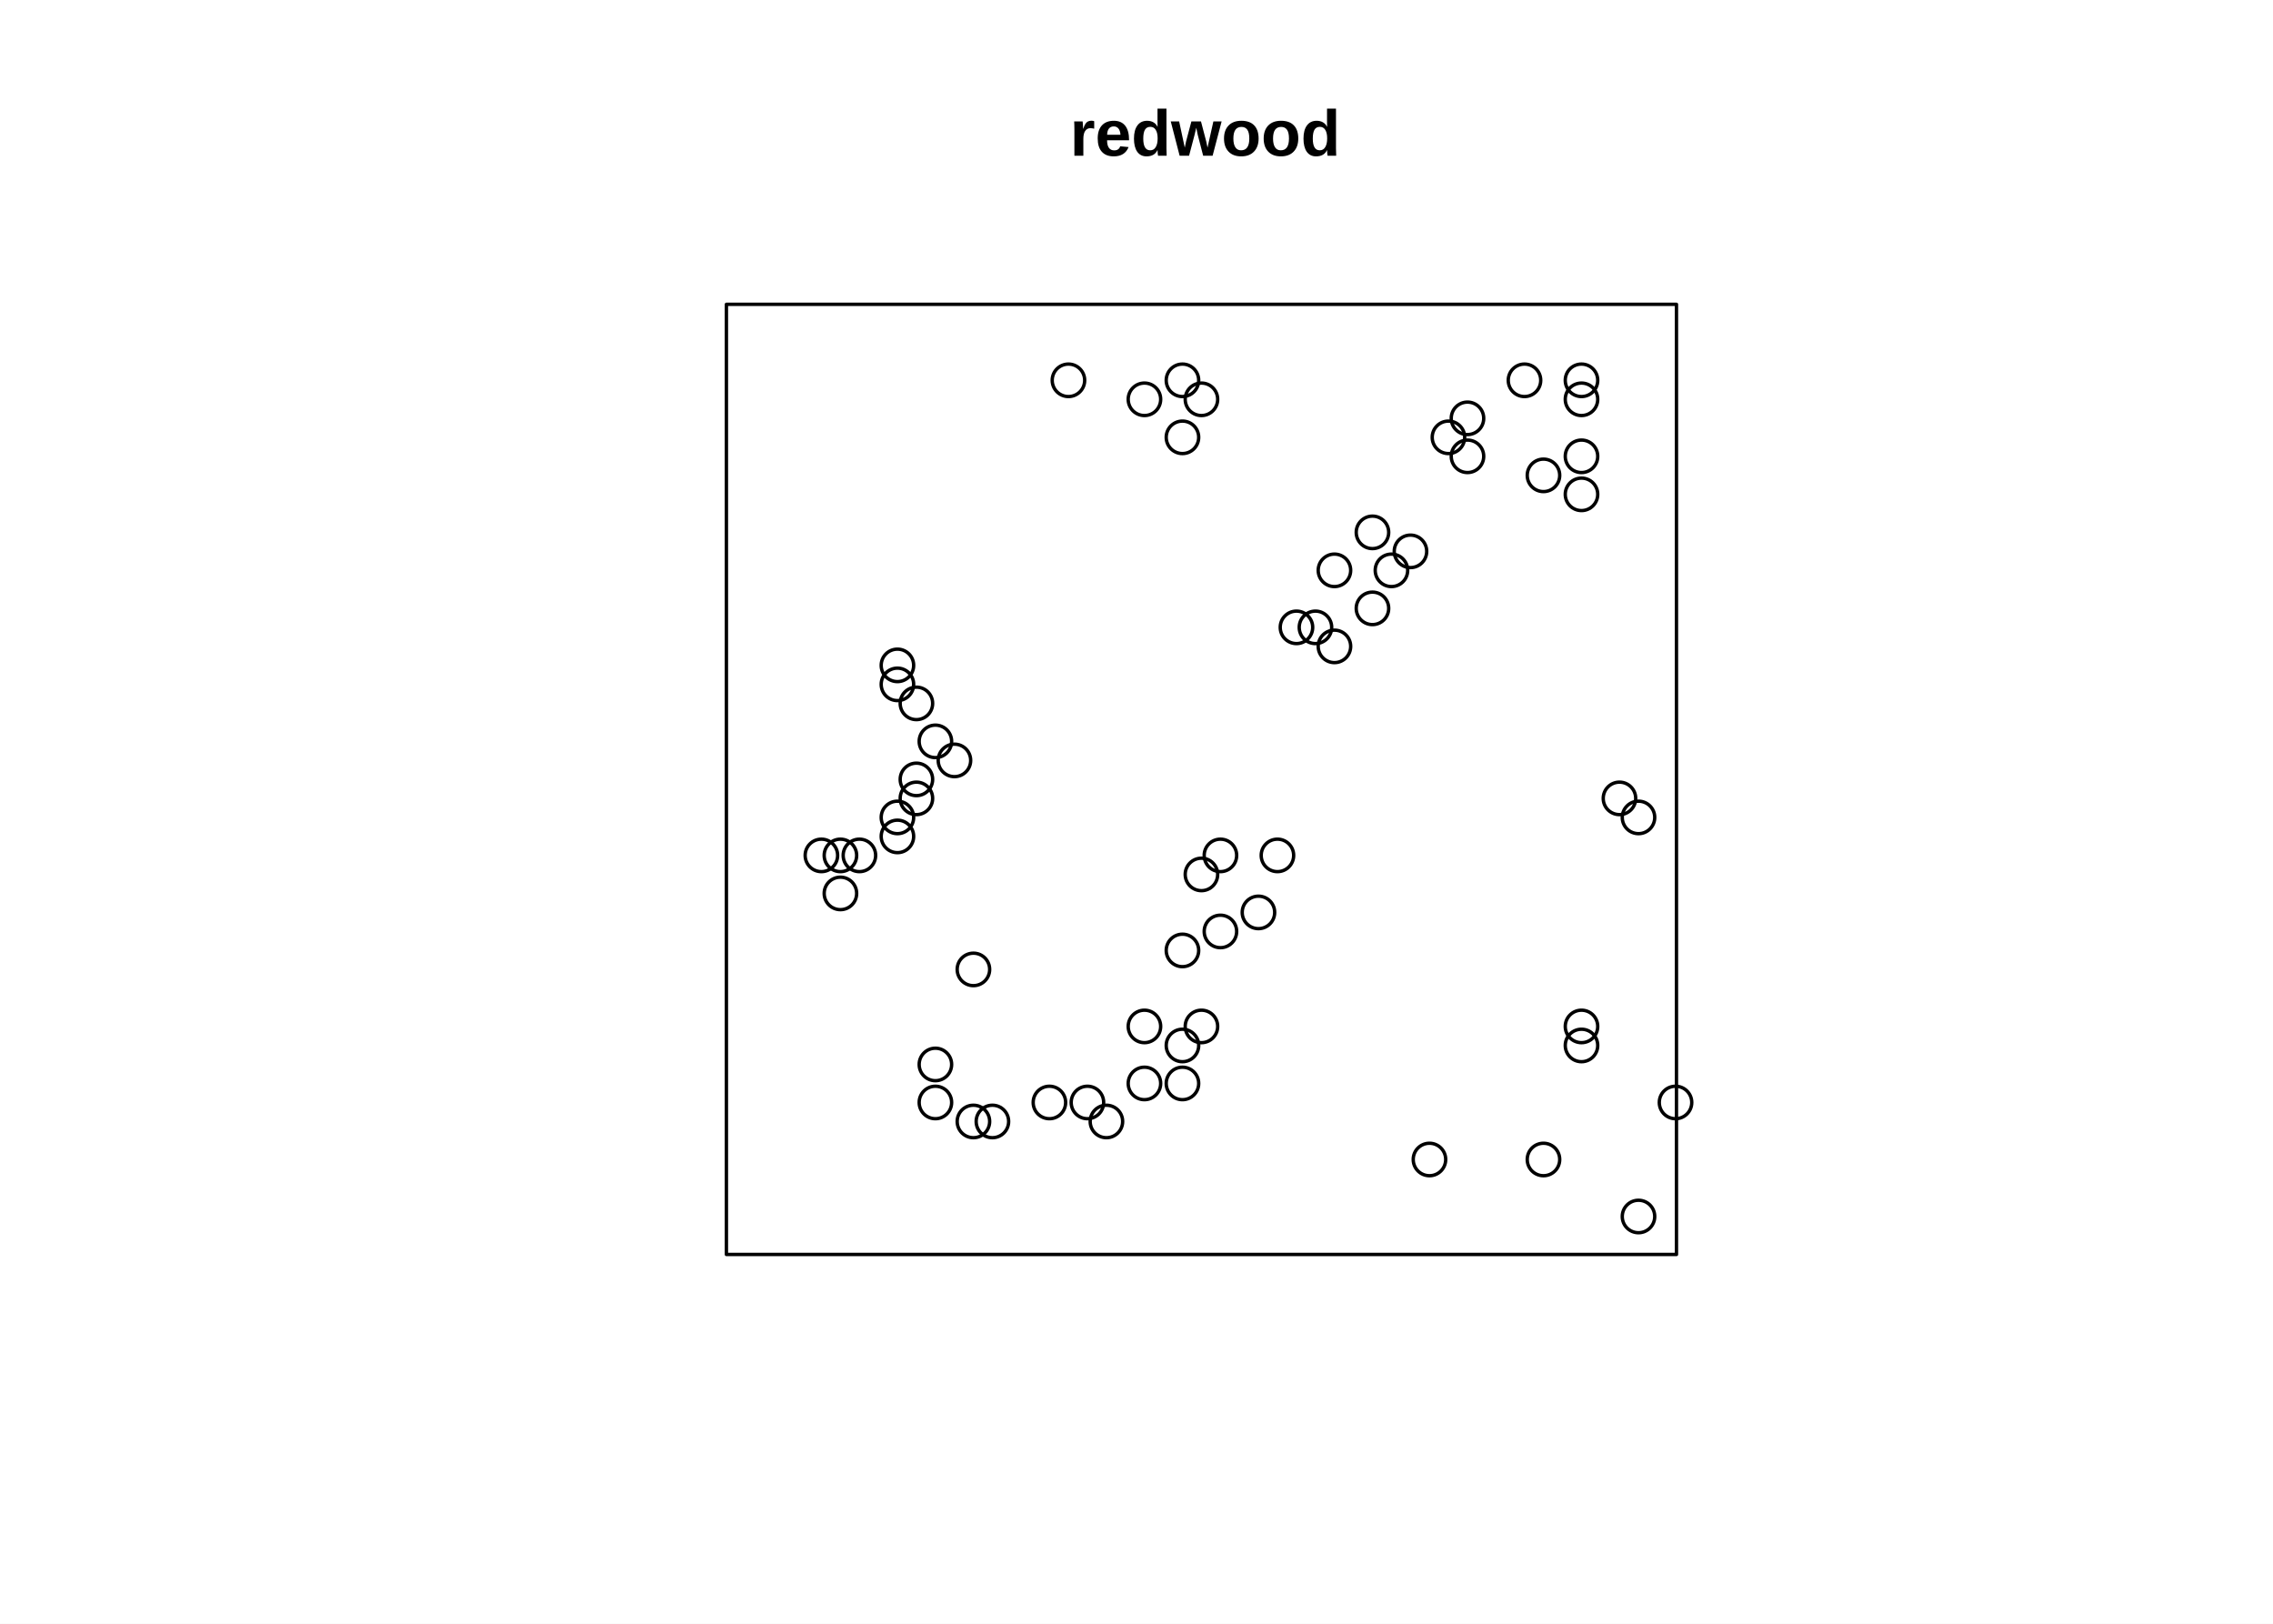
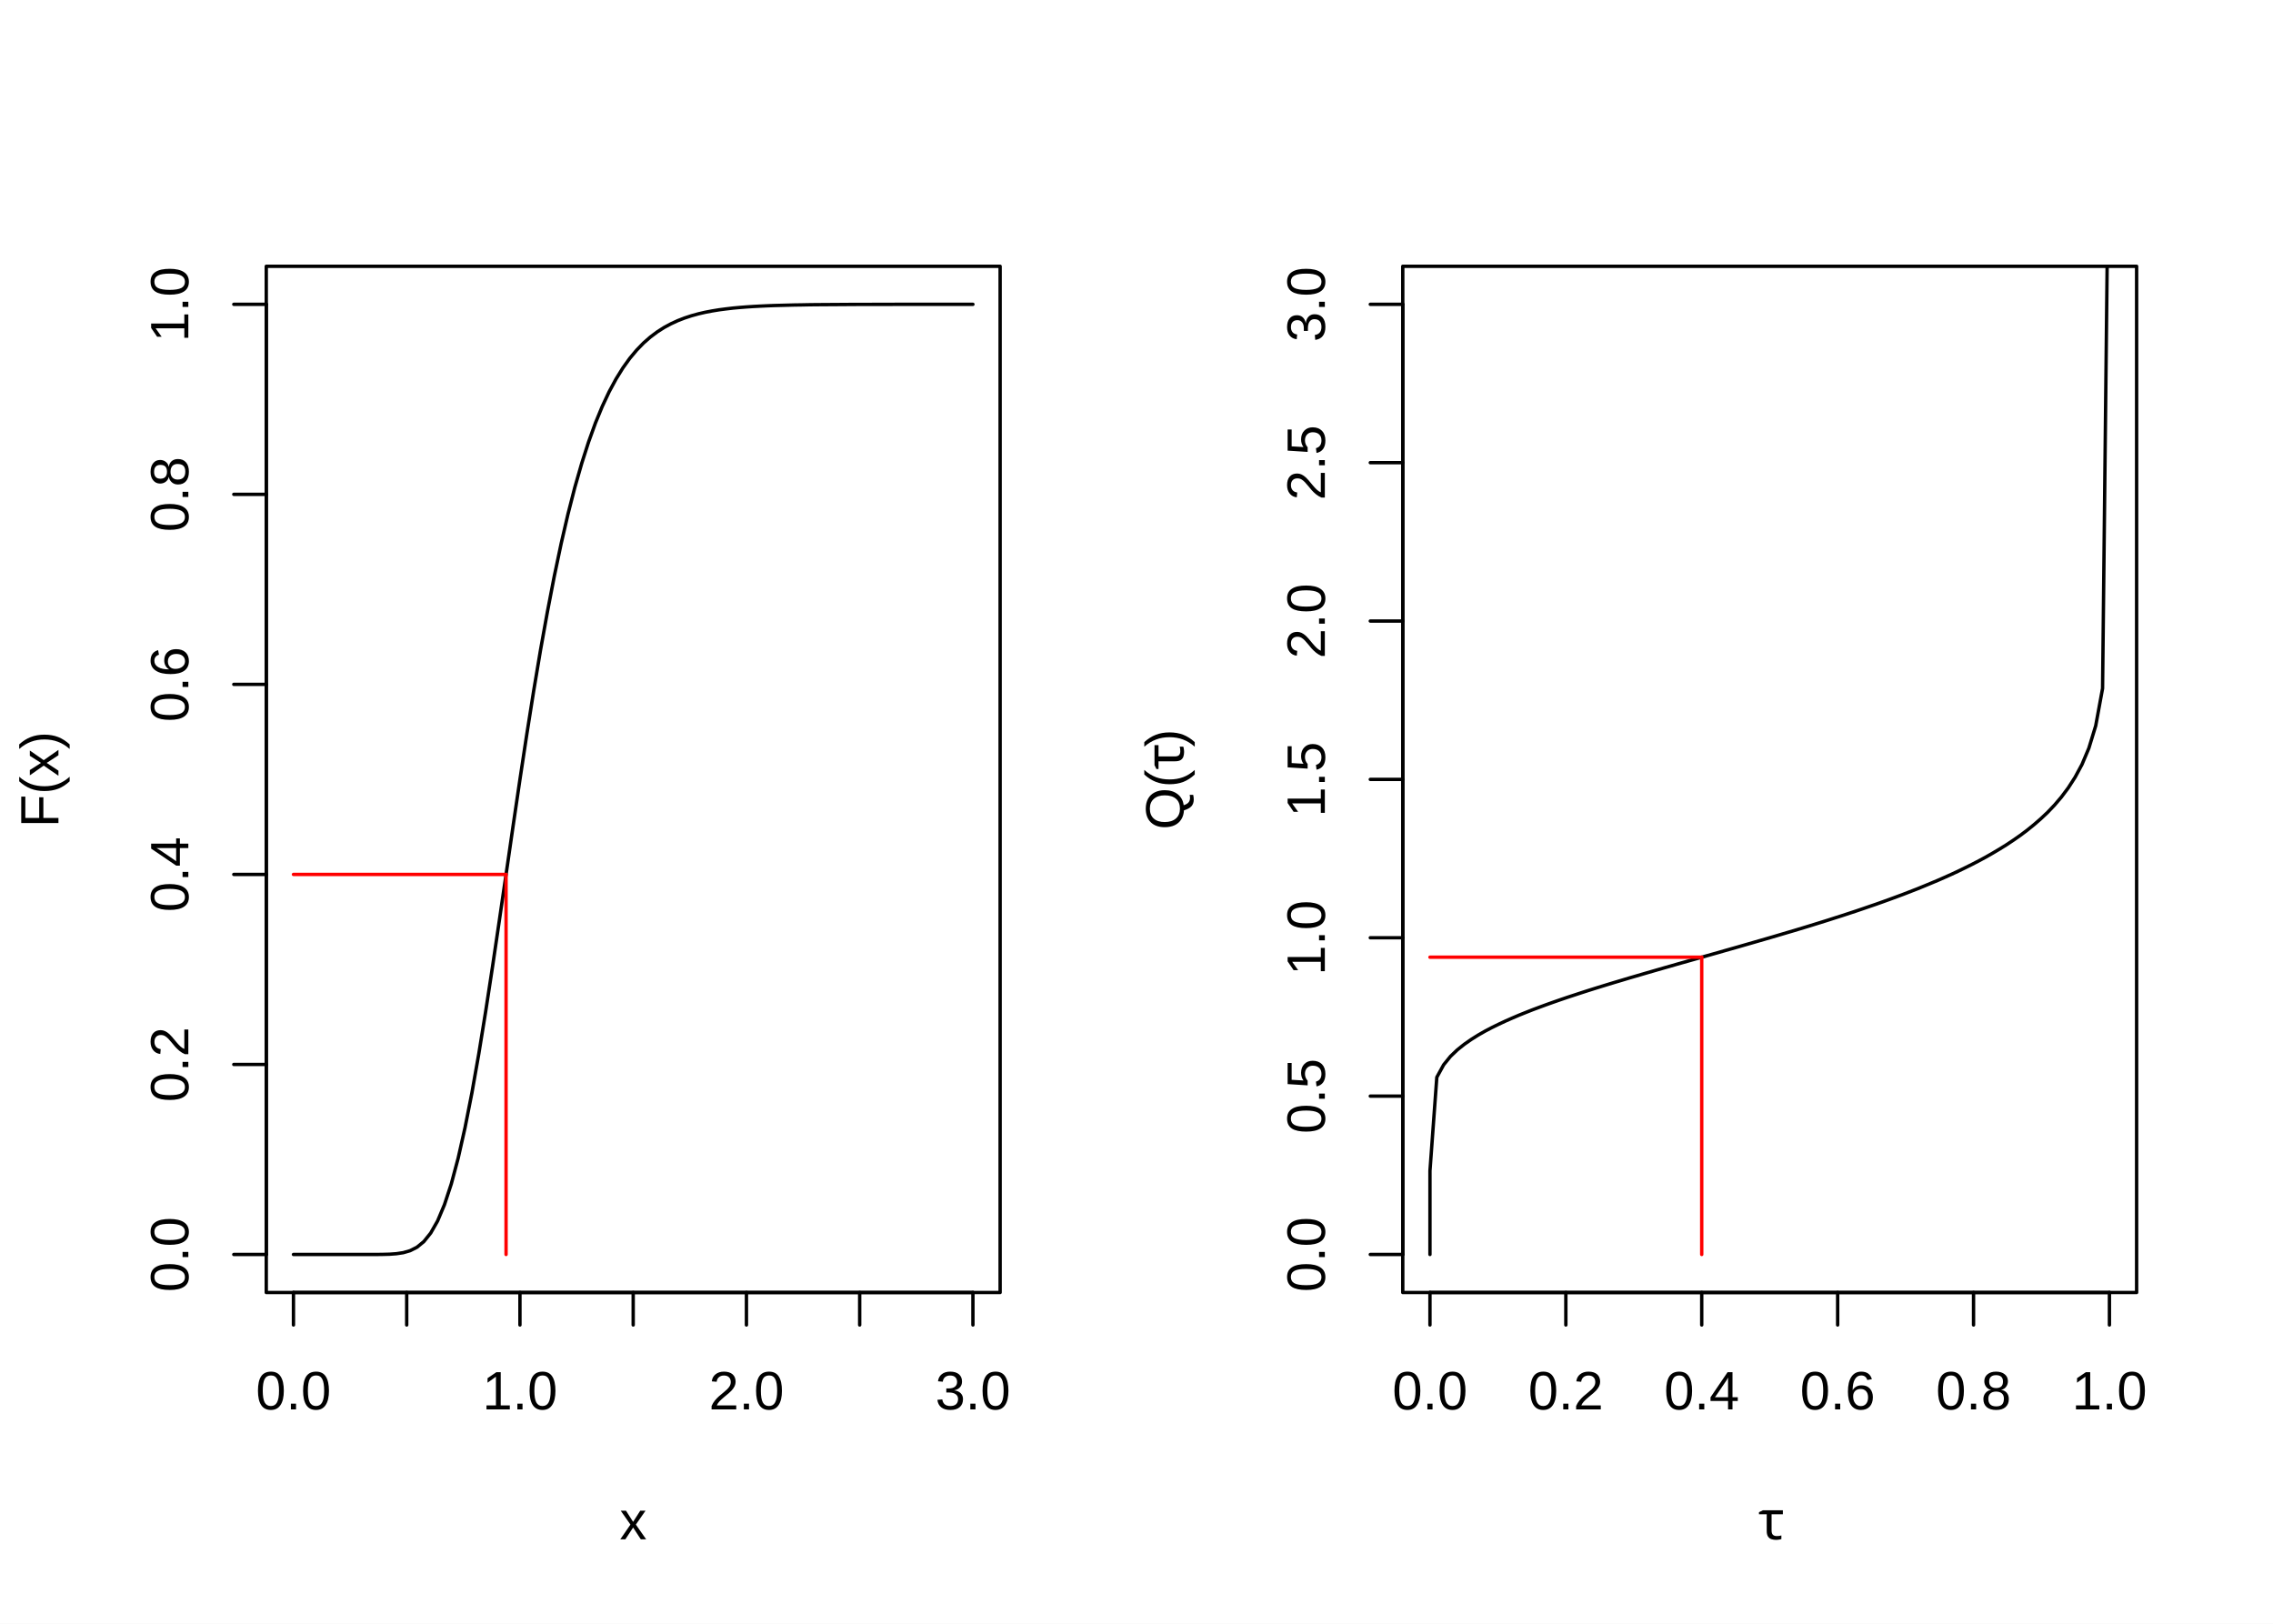
<svg xmlns="http://www.w3.org/2000/svg" viewBox="0 0 504.00 360.00">
  <defs>
    <style type="text/css">
    line, polyline, path, rect, circle {
      fill: none;
      stroke: #000000;
      stroke-linecap: round;
      stroke-linejoin: round;
      stroke-miterlimit: 10.00;
    }
  </style>
  </defs>
  <rect width="100%" height="100%" style="stroke: none; fill: #FFFFFF;" />
-   <text x="262.51" y="34.53" style="font-size: 14.40px; font-weight: bold; font-family: Arial;" textLength="7.78px" lengthAdjust="spacingAndGlyphs">  </text>
-   <text x="237.23" y="34.53" style="font-size: 14.40px; font-weight: bold; font-family: Arial;" textLength="58.33px" lengthAdjust="spacingAndGlyphs">redwood</text>
  <defs>
-     <clipPath id="cpNTkuMDR8NDczLjc2fDI4Ni41Nnw1OS4wNA==">
-       <rect x="59.04" y="59.04" width="414.72" height="227.52" />
+     <clipPath id="cpNTkuMDR8MjIxLjc2fDI4Ni41Nnw1OS4wNA==">
+       <rect x="59.04" y="59.04" width="162.72" height="227.52" />
    </clipPath>
  </defs>
-   <polyline points="161.07,278.13 371.73,278.13 371.73,67.47 161.07,67.47 161.07,278.13 " style="stroke-width: 0.75;" clip-path="url(#cpNTkuMDR8NDczLjc2fDI4Ni41Nnw1OS4wNA==)" />
-   <circle cx="236.91" cy="84.32" r="2.70pt" style="stroke-width: 0.75;" clip-path="url(#cpNTkuMDR8NDczLjc2fDI4Ni41Nnw1OS4wNA==)" />
-   <circle cx="253.76" cy="88.53" r="2.70pt" style="stroke-width: 0.75;" clip-path="url(#cpNTkuMDR8NDczLjc2fDI4Ni41Nnw1OS4wNA==)" />
-   <circle cx="262.19" cy="84.32" r="2.70pt" style="stroke-width: 0.75;" clip-path="url(#cpNTkuMDR8NDczLjc2fDI4Ni41Nnw1OS4wNA==)" />
-   <circle cx="262.19" cy="96.96" r="2.70pt" style="stroke-width: 0.75;" clip-path="url(#cpNTkuMDR8NDczLjc2fDI4Ni41Nnw1OS4wNA==)" />
-   <circle cx="266.40" cy="88.53" r="2.70pt" style="stroke-width: 0.75;" clip-path="url(#cpNTkuMDR8NDczLjc2fDI4Ni41Nnw1OS4wNA==)" />
-   <circle cx="321.17" cy="96.96" r="2.70pt" style="stroke-width: 0.75;" clip-path="url(#cpNTkuMDR8NDczLjc2fDI4Ni41Nnw1OS4wNA==)" />
-   <circle cx="325.39" cy="92.75" r="2.70pt" style="stroke-width: 0.75;" clip-path="url(#cpNTkuMDR8NDczLjc2fDI4Ni41Nnw1OS4wNA==)" />
-   <circle cx="325.39" cy="101.17" r="2.70pt" style="stroke-width: 0.75;" clip-path="url(#cpNTkuMDR8NDczLjc2fDI4Ni41Nnw1OS4wNA==)" />
-   <circle cx="338.03" cy="84.32" r="2.70pt" style="stroke-width: 0.75;" clip-path="url(#cpNTkuMDR8NDczLjc2fDI4Ni41Nnw1OS4wNA==)" />
-   <circle cx="342.24" cy="105.39" r="2.70pt" style="stroke-width: 0.75;" clip-path="url(#cpNTkuMDR8NDczLjc2fDI4Ni41Nnw1OS4wNA==)" />
-   <circle cx="350.67" cy="84.32" r="2.70pt" style="stroke-width: 0.75;" clip-path="url(#cpNTkuMDR8NDczLjc2fDI4Ni41Nnw1OS4wNA==)" />
-   <circle cx="350.67" cy="88.53" r="2.70pt" style="stroke-width: 0.75;" clip-path="url(#cpNTkuMDR8NDczLjc2fDI4Ni41Nnw1OS4wNA==)" />
-   <circle cx="350.67" cy="101.17" r="2.70pt" style="stroke-width: 0.75;" clip-path="url(#cpNTkuMDR8NDczLjc2fDI4Ni41Nnw1OS4wNA==)" />
-   <circle cx="350.67" cy="109.60" r="2.70pt" style="stroke-width: 0.75;" clip-path="url(#cpNTkuMDR8NDczLjc2fDI4Ni41Nnw1OS4wNA==)" />
-   <circle cx="198.99" cy="151.73" r="2.70pt" style="stroke-width: 0.75;" clip-path="url(#cpNTkuMDR8NDczLjc2fDI4Ni41Nnw1OS4wNA==)" />
-   <circle cx="198.99" cy="147.52" r="2.70pt" style="stroke-width: 0.75;" clip-path="url(#cpNTkuMDR8NDczLjc2fDI4Ni41Nnw1OS4wNA==)" />
-   <circle cx="203.20" cy="155.95" r="2.70pt" style="stroke-width: 0.75;" clip-path="url(#cpNTkuMDR8NDczLjc2fDI4Ni41Nnw1OS4wNA==)" />
-   <circle cx="287.47" cy="139.09" r="2.70pt" style="stroke-width: 0.75;" clip-path="url(#cpNTkuMDR8NDczLjc2fDI4Ni41Nnw1OS4wNA==)" />
-   <circle cx="291.68" cy="139.09" r="2.70pt" style="stroke-width: 0.75;" clip-path="url(#cpNTkuMDR8NDczLjc2fDI4Ni41Nnw1OS4wNA==)" />
-   <circle cx="295.89" cy="143.31" r="2.70pt" style="stroke-width: 0.75;" clip-path="url(#cpNTkuMDR8NDczLjc2fDI4Ni41Nnw1OS4wNA==)" />
-   <circle cx="295.89" cy="126.45" r="2.70pt" style="stroke-width: 0.75;" clip-path="url(#cpNTkuMDR8NDczLjc2fDI4Ni41Nnw1OS4wNA==)" />
-   <circle cx="304.32" cy="134.88" r="2.70pt" style="stroke-width: 0.75;" clip-path="url(#cpNTkuMDR8NDczLjc2fDI4Ni41Nnw1OS4wNA==)" />
-   <circle cx="304.32" cy="118.03" r="2.70pt" style="stroke-width: 0.75;" clip-path="url(#cpNTkuMDR8NDczLjc2fDI4Ni41Nnw1OS4wNA==)" />
-   <circle cx="308.53" cy="126.45" r="2.70pt" style="stroke-width: 0.75;" clip-path="url(#cpNTkuMDR8NDczLjc2fDI4Ni41Nnw1OS4wNA==)" />
-   <circle cx="312.75" cy="122.24" r="2.70pt" style="stroke-width: 0.75;" clip-path="url(#cpNTkuMDR8NDczLjc2fDI4Ni41Nnw1OS4wNA==)" />
-   <circle cx="182.13" cy="189.65" r="2.70pt" style="stroke-width: 0.75;" clip-path="url(#cpNTkuMDR8NDczLjc2fDI4Ni41Nnw1OS4wNA==)" />
-   <circle cx="186.35" cy="189.65" r="2.70pt" style="stroke-width: 0.75;" clip-path="url(#cpNTkuMDR8NDczLjc2fDI4Ni41Nnw1OS4wNA==)" />
-   <circle cx="186.35" cy="198.08" r="2.70pt" style="stroke-width: 0.75;" clip-path="url(#cpNTkuMDR8NDczLjc2fDI4Ni41Nnw1OS4wNA==)" />
-   <circle cx="190.56" cy="189.65" r="2.70pt" style="stroke-width: 0.75;" clip-path="url(#cpNTkuMDR8NDczLjc2fDI4Ni41Nnw1OS4wNA==)" />
-   <circle cx="198.99" cy="185.44" r="2.70pt" style="stroke-width: 0.75;" clip-path="url(#cpNTkuMDR8NDczLjc2fDI4Ni41Nnw1OS4wNA==)" />
-   <circle cx="198.99" cy="181.23" r="2.70pt" style="stroke-width: 0.75;" clip-path="url(#cpNTkuMDR8NDczLjc2fDI4Ni41Nnw1OS4wNA==)" />
-   <circle cx="203.20" cy="177.01" r="2.70pt" style="stroke-width: 0.75;" clip-path="url(#cpNTkuMDR8NDczLjc2fDI4Ni41Nnw1OS4wNA==)" />
-   <circle cx="203.20" cy="172.80" r="2.70pt" style="stroke-width: 0.75;" clip-path="url(#cpNTkuMDR8NDczLjc2fDI4Ni41Nnw1OS4wNA==)" />
-   <circle cx="207.41" cy="164.37" r="2.70pt" style="stroke-width: 0.75;" clip-path="url(#cpNTkuMDR8NDczLjc2fDI4Ni41Nnw1OS4wNA==)" />
-   <circle cx="211.63" cy="168.59" r="2.70pt" style="stroke-width: 0.75;" clip-path="url(#cpNTkuMDR8NDczLjc2fDI4Ni41Nnw1OS4wNA==)" />
-   <circle cx="270.61" cy="189.65" r="2.70pt" style="stroke-width: 0.75;" clip-path="url(#cpNTkuMDR8NDczLjc2fDI4Ni41Nnw1OS4wNA==)" />
-   <circle cx="266.40" cy="193.87" r="2.70pt" style="stroke-width: 0.75;" clip-path="url(#cpNTkuMDR8NDczLjc2fDI4Ni41Nnw1OS4wNA==)" />
-   <circle cx="283.25" cy="189.65" r="2.70pt" style="stroke-width: 0.75;" clip-path="url(#cpNTkuMDR8NDczLjc2fDI4Ni41Nnw1OS4wNA==)" />
-   <circle cx="359.09" cy="177.01" r="2.70pt" style="stroke-width: 0.75;" clip-path="url(#cpNTkuMDR8NDczLjc2fDI4Ni41Nnw1OS4wNA==)" />
-   <circle cx="363.31" cy="181.23" r="2.70pt" style="stroke-width: 0.75;" clip-path="url(#cpNTkuMDR8NDczLjc2fDI4Ni41Nnw1OS4wNA==)" />
-   <circle cx="207.41" cy="236.00" r="2.70pt" style="stroke-width: 0.75;" clip-path="url(#cpNTkuMDR8NDczLjc2fDI4Ni41Nnw1OS4wNA==)" />
-   <circle cx="207.41" cy="244.43" r="2.70pt" style="stroke-width: 0.75;" clip-path="url(#cpNTkuMDR8NDczLjc2fDI4Ni41Nnw1OS4wNA==)" />
-   <circle cx="215.84" cy="214.93" r="2.70pt" style="stroke-width: 0.75;" clip-path="url(#cpNTkuMDR8NDczLjc2fDI4Ni41Nnw1OS4wNA==)" />
-   <circle cx="253.76" cy="227.57" r="2.70pt" style="stroke-width: 0.75;" clip-path="url(#cpNTkuMDR8NDczLjc2fDI4Ni41Nnw1OS4wNA==)" />
-   <circle cx="262.19" cy="231.79" r="2.70pt" style="stroke-width: 0.75;" clip-path="url(#cpNTkuMDR8NDczLjc2fDI4Ni41Nnw1OS4wNA==)" />
-   <circle cx="266.40" cy="227.57" r="2.70pt" style="stroke-width: 0.75;" clip-path="url(#cpNTkuMDR8NDczLjc2fDI4Ni41Nnw1OS4wNA==)" />
-   <circle cx="350.67" cy="227.57" r="2.70pt" style="stroke-width: 0.75;" clip-path="url(#cpNTkuMDR8NDczLjc2fDI4Ni41Nnw1OS4wNA==)" />
-   <circle cx="350.67" cy="231.79" r="2.70pt" style="stroke-width: 0.75;" clip-path="url(#cpNTkuMDR8NDczLjc2fDI4Ni41Nnw1OS4wNA==)" />
-   <circle cx="262.19" cy="210.72" r="2.70pt" style="stroke-width: 0.75;" clip-path="url(#cpNTkuMDR8NDczLjc2fDI4Ni41Nnw1OS4wNA==)" />
-   <circle cx="270.61" cy="206.51" r="2.70pt" style="stroke-width: 0.75;" clip-path="url(#cpNTkuMDR8NDczLjc2fDI4Ni41Nnw1OS4wNA==)" />
-   <circle cx="279.04" cy="202.29" r="2.70pt" style="stroke-width: 0.75;" clip-path="url(#cpNTkuMDR8NDczLjc2fDI4Ni41Nnw1OS4wNA==)" />
-   <circle cx="371.52" cy="244.43" r="2.70pt" style="stroke-width: 0.75;" clip-path="url(#cpNTkuMDR8NDczLjc2fDI4Ni41Nnw1OS4wNA==)" />
-   <circle cx="253.76" cy="240.21" r="2.70pt" style="stroke-width: 0.75;" clip-path="url(#cpNTkuMDR8NDczLjc2fDI4Ni41Nnw1OS4wNA==)" />
-   <circle cx="262.19" cy="240.21" r="2.70pt" style="stroke-width: 0.75;" clip-path="url(#cpNTkuMDR8NDczLjc2fDI4Ni41Nnw1OS4wNA==)" />
-   <circle cx="232.69" cy="244.43" r="2.70pt" style="stroke-width: 0.75;" clip-path="url(#cpNTkuMDR8NDczLjc2fDI4Ni41Nnw1OS4wNA==)" />
-   <circle cx="241.12" cy="244.43" r="2.70pt" style="stroke-width: 0.75;" clip-path="url(#cpNTkuMDR8NDczLjc2fDI4Ni41Nnw1OS4wNA==)" />
-   <circle cx="215.84" cy="248.64" r="2.70pt" style="stroke-width: 0.75;" clip-path="url(#cpNTkuMDR8NDczLjc2fDI4Ni41Nnw1OS4wNA==)" />
-   <circle cx="245.33" cy="248.64" r="2.70pt" style="stroke-width: 0.75;" clip-path="url(#cpNTkuMDR8NDczLjc2fDI4Ni41Nnw1OS4wNA==)" />
-   <circle cx="220.05" cy="248.64" r="2.70pt" style="stroke-width: 0.75;" clip-path="url(#cpNTkuMDR8NDczLjc2fDI4Ni41Nnw1OS4wNA==)" />
-   <circle cx="316.96" cy="257.07" r="2.70pt" style="stroke-width: 0.75;" clip-path="url(#cpNTkuMDR8NDczLjc2fDI4Ni41Nnw1OS4wNA==)" />
-   <circle cx="342.24" cy="257.07" r="2.70pt" style="stroke-width: 0.75;" clip-path="url(#cpNTkuMDR8NDczLjc2fDI4Ni41Nnw1OS4wNA==)" />
-   <circle cx="363.31" cy="269.71" r="2.70pt" style="stroke-width: 0.75;" clip-path="url(#cpNTkuMDR8NDczLjc2fDI4Ni41Nnw1OS4wNA==)" />
+   <polyline points="65.07,278.13 66.59,278.13 68.11,278.13 69.63,278.13 71.15,278.13 72.68,278.13 74.20,278.13 75.72,278.13 77.24,278.13 78.76,278.13 80.29,278.13 81.81,278.13 83.33,278.13 84.85,278.11 86.37,278.07 87.89,277.96 89.42,277.73 90.94,277.29 92.46,276.52 93.98,275.27 95.50,273.38 97.03,270.70 98.55,267.09 100.07,262.47 101.59,256.78 103.11,250.03 104.64,242.29 106.16,233.67 107.68,224.30 109.20,214.38 110.72,204.08 112.25,193.60 113.77,183.12 115.29,172.80 116.81,162.79 118.33,153.20 119.85,144.13 121.38,135.64 122.90,127.77 124.42,120.55 125.94,113.98 127.46,108.05 128.99,102.72 130.51,97.98 132.03,93.78 133.55,90.09 135.07,86.85 136.60,84.02 138.12,81.57 139.64,79.45 141.16,77.63 142.68,76.06 144.20,74.73 145.73,73.58 147.25,72.61 148.77,71.79 150.29,71.09 151.81,70.50 153.34,70.00 154.86,69.58 156.38,69.23 157.90,68.94 159.42,68.69 160.95,68.49 162.47,68.31 163.99,68.17 165.51,68.05 167.03,67.95 168.55,67.87 170.08,67.80 171.60,67.74 173.12,67.70 174.64,67.66 176.16,67.62 177.69,67.60 179.21,67.57 180.73,67.55 182.25,67.54 183.77,67.53 185.30,67.52 186.82,67.51 188.34,67.50 189.86,67.49 191.38,67.49 192.91,67.49 194.43,67.48 195.95,67.48 197.47,67.48 198.99,67.47 200.51,67.47 202.04,67.47 203.56,67.47 205.08,67.47 206.60,67.47 208.12,67.47 209.65,67.47 211.17,67.47 212.69,67.47 214.21,67.47 215.73,67.47 " style="stroke-width: 0.75;" clip-path="url(#cpNTkuMDR8MjIxLjc2fDI4Ni41Nnw1OS4wNA==)" />
+   <defs>
+     <clipPath id="cpMHw1MDR8MzYwfDA=">
+       <rect x="0.00" y="0.00" width="504.00" height="360.00" />
+     </clipPath>
+   </defs>
+   <line x1="65.07" y1="286.56" x2="215.73" y2="286.56" style="stroke-width: 0.75;" clip-path="url(#cpMHw1MDR8MzYwfDA=)" />
+   <line x1="65.07" y1="286.56" x2="65.07" y2="293.76" style="stroke-width: 0.75;" clip-path="url(#cpMHw1MDR8MzYwfDA=)" />
+   <line x1="90.18" y1="286.56" x2="90.18" y2="293.76" style="stroke-width: 0.75;" clip-path="url(#cpMHw1MDR8MzYwfDA=)" />
+   <line x1="115.29" y1="286.56" x2="115.29" y2="293.76" style="stroke-width: 0.75;" clip-path="url(#cpMHw1MDR8MzYwfDA=)" />
+   <line x1="140.40" y1="286.56" x2="140.40" y2="293.76" style="stroke-width: 0.75;" clip-path="url(#cpMHw1MDR8MzYwfDA=)" />
+   <line x1="165.51" y1="286.56" x2="165.51" y2="293.76" style="stroke-width: 0.75;" clip-path="url(#cpMHw1MDR8MzYwfDA=)" />
+   <line x1="190.62" y1="286.56" x2="190.62" y2="293.76" style="stroke-width: 0.75;" clip-path="url(#cpMHw1MDR8MzYwfDA=)" />
+   <line x1="215.73" y1="286.56" x2="215.73" y2="293.76" style="stroke-width: 0.75;" clip-path="url(#cpMHw1MDR8MzYwfDA=)" />
+   <g clip-path="url(#cpMHw1MDR8MzYwfDA=)">
+     <text x="56.73" y="312.48" style="font-size: 12.00px; font-family: Arial;" textLength="16.68px" lengthAdjust="spacingAndGlyphs">0.0</text>
+   </g>
+   <g clip-path="url(#cpMHw1MDR8MzYwfDA=)">
+     <text x="106.95" y="312.48" style="font-size: 12.00px; font-family: Arial;" textLength="16.68px" lengthAdjust="spacingAndGlyphs">1.0</text>
+   </g>
+   <g clip-path="url(#cpMHw1MDR8MzYwfDA=)">
+     <text x="157.17" y="312.48" style="font-size: 12.00px; font-family: Arial;" textLength="16.68px" lengthAdjust="spacingAndGlyphs">2.0</text>
+   </g>
+   <g clip-path="url(#cpMHw1MDR8MzYwfDA=)">
+     <text x="207.39" y="312.48" style="font-size: 12.00px; font-family: Arial;" textLength="16.68px" lengthAdjust="spacingAndGlyphs">3.0</text>
+   </g>
+   <line x1="59.04" y1="278.13" x2="59.04" y2="67.47" style="stroke-width: 0.75;" clip-path="url(#cpMHw1MDR8MzYwfDA=)" />
+   <line x1="59.04" y1="278.13" x2="51.84" y2="278.13" style="stroke-width: 0.75;" clip-path="url(#cpMHw1MDR8MzYwfDA=)" />
+   <line x1="59.04" y1="236.00" x2="51.84" y2="236.00" style="stroke-width: 0.75;" clip-path="url(#cpMHw1MDR8MzYwfDA=)" />
+   <line x1="59.04" y1="193.87" x2="51.84" y2="193.87" style="stroke-width: 0.75;" clip-path="url(#cpMHw1MDR8MzYwfDA=)" />
+   <line x1="59.04" y1="151.73" x2="51.84" y2="151.73" style="stroke-width: 0.75;" clip-path="url(#cpMHw1MDR8MzYwfDA=)" />
+   <line x1="59.04" y1="109.60" x2="51.84" y2="109.60" style="stroke-width: 0.75;" clip-path="url(#cpMHw1MDR8MzYwfDA=)" />
+   <line x1="59.04" y1="67.47" x2="51.84" y2="67.47" style="stroke-width: 0.75;" clip-path="url(#cpMHw1MDR8MzYwfDA=)" />
+   <g clip-path="url(#cpMHw1MDR8MzYwfDA=)">
+     <text transform="translate(41.76,286.47) rotate(-90)" style="font-size: 12.00px; font-family: Arial;" textLength="16.68px" lengthAdjust="spacingAndGlyphs">0.0</text>
+   </g>
+   <g clip-path="url(#cpMHw1MDR8MzYwfDA=)">
+     <text transform="translate(41.76,244.34) rotate(-90)" style="font-size: 12.00px; font-family: Arial;" textLength="16.68px" lengthAdjust="spacingAndGlyphs">0.2</text>
+   </g>
+   <g clip-path="url(#cpMHw1MDR8MzYwfDA=)">
+     <text transform="translate(41.76,202.21) rotate(-90)" style="font-size: 12.00px; font-family: Arial;" textLength="16.68px" lengthAdjust="spacingAndGlyphs">0.4</text>
+   </g>
+   <g clip-path="url(#cpMHw1MDR8MzYwfDA=)">
+     <text transform="translate(41.76,160.07) rotate(-90)" style="font-size: 12.00px; font-family: Arial;" textLength="16.68px" lengthAdjust="spacingAndGlyphs">0.6</text>
+   </g>
+   <g clip-path="url(#cpMHw1MDR8MzYwfDA=)">
+     <text transform="translate(41.76,117.94) rotate(-90)" style="font-size: 12.00px; font-family: Arial;" textLength="16.68px" lengthAdjust="spacingAndGlyphs">0.8</text>
+   </g>
+   <g clip-path="url(#cpMHw1MDR8MzYwfDA=)">
+     <text transform="translate(41.76,75.81) rotate(-90)" style="font-size: 12.00px; font-family: Arial;" textLength="16.68px" lengthAdjust="spacingAndGlyphs">1.0</text>
+   </g>
+   <polyline points="59.04,286.56 221.76,286.56 221.76,59.04 59.04,59.04 59.04,286.56 " style="stroke-width: 0.75;" clip-path="url(#cpMHw1MDR8MzYwfDA=)" />
+   <defs>
+     <clipPath id="cpMHwyNTJ8MzYwfDA=">
+       <rect x="0.00" y="0.00" width="252.00" height="360.00" />
+     </clipPath>
+   </defs>
+   <g clip-path="url(#cpMHwyNTJ8MzYwfDA=)">
+     <text x="137.40" y="341.28" style="font-size: 12.00px; font-family: Arial;" textLength="6.00px" lengthAdjust="spacingAndGlyphs">x</text>
+   </g>
+   <g clip-path="url(#cpMHwyNTJ8MzYwfDA=)">
+     <text transform="translate(12.96,183.46) rotate(-90)" style="font-size: 12.00px; font-family: Arial;" textLength="21.32px" lengthAdjust="spacingAndGlyphs">F(x)</text>
+   </g>
+   <defs>
+     <clipPath id="cpNTkuMDR8MjIxLjc2fDI4Ni41Nnw1OS4wNA==">
+       <rect x="59.04" y="59.04" width="162.72" height="227.52" />
+     </clipPath>
+   </defs>
+   <line x1="112.21" y1="278.13" x2="112.21" y2="193.87" style="stroke-width: 0.75; stroke: #FF0000;" clip-path="url(#cpNTkuMDR8MjIxLjc2fDI4Ni41Nnw1OS4wNA==)" />
+   <line x1="65.07" y1="193.87" x2="112.21" y2="193.87" style="stroke-width: 0.75; stroke: #FF0000;" clip-path="url(#cpNTkuMDR8MjIxLjc2fDI4Ni41Nnw1OS4wNA==)" />
+   <defs>
+     <clipPath id="cpMzExLjA0fDQ3My43NnwyODYuNTZ8NTkuMDQ=">
+       <rect x="311.04" y="59.04" width="162.72" height="227.52" />
+     </clipPath>
+   </defs>
+   <polyline points="317.07,278.13 317.07,259.59 318.59,238.84 320.11,236.07 321.63,234.20 323.15,232.75 324.68,231.53 326.20,230.47 327.72,229.51 329.24,228.64 330.76,227.84 332.29,227.09 333.81,226.38 335.33,225.71 336.85,225.06 338.37,224.45 339.89,223.85 341.42,223.28 342.94,222.72 344.46,222.18 345.98,221.65 347.50,221.13 349.03,220.63 350.55,220.13 352.07,219.64 353.59,219.16 355.11,218.69 356.64,218.22 358.16,217.76 359.68,217.31 361.20,216.85 362.72,216.41 364.25,215.96 365.77,215.52 367.29,215.08 368.81,214.64 370.33,214.21 371.85,213.77 373.38,213.34 374.90,212.91 376.42,212.48 377.94,212.05 379.46,211.62 380.99,211.19 382.51,210.75 384.03,210.32 385.55,209.89 387.07,209.45 388.60,209.01 390.12,208.57 391.64,208.13 393.16,207.69 394.68,207.24 396.20,206.79 397.73,206.34 399.25,205.88 400.77,205.42 402.29,204.95 403.81,204.48 405.34,204.00 406.86,203.51 408.38,203.03 409.90,202.53 411.42,202.03 412.95,201.51 414.47,200.99 415.99,200.47 417.51,199.93 419.03,199.38 420.55,198.82 422.08,198.25 423.60,197.66 425.12,197.07 426.64,196.45 428.16,195.82 429.69,195.18 431.21,194.51 432.73,193.83 434.25,193.12 435.77,192.38 437.30,191.62 438.82,190.83 440.34,190.01 441.86,189.14 443.38,188.24 444.91,187.29 446.43,186.28 447.95,185.22 449.47,184.08 450.99,182.85 452.51,181.53 454.04,180.09 455.56,178.49 457.08,176.71 458.60,174.68 460.12,172.32 461.65,169.48 463.17,165.88 464.69,160.91 466.21,152.63 467.73,12.17 " style="stroke-width: 0.75;" clip-path="url(#cpMzExLjA0fDQ3My43NnwyODYuNTZ8NTkuMDQ=)" />
+   <defs>
+     <clipPath id="cpMHw1MDR8MzYwfDA=">
+       <rect x="0.00" y="0.00" width="504.00" height="360.00" />
+     </clipPath>
+   </defs>
+   <line x1="317.07" y1="286.56" x2="467.73" y2="286.56" style="stroke-width: 0.75;" clip-path="url(#cpMHw1MDR8MzYwfDA=)" />
+   <line x1="317.07" y1="286.56" x2="317.07" y2="293.76" style="stroke-width: 0.75;" clip-path="url(#cpMHw1MDR8MzYwfDA=)" />
+   <line x1="347.20" y1="286.56" x2="347.20" y2="293.76" style="stroke-width: 0.75;" clip-path="url(#cpMHw1MDR8MzYwfDA=)" />
+   <line x1="377.33" y1="286.56" x2="377.33" y2="293.76" style="stroke-width: 0.75;" clip-path="url(#cpMHw1MDR8MzYwfDA=)" />
+   <line x1="407.47" y1="286.56" x2="407.47" y2="293.76" style="stroke-width: 0.75;" clip-path="url(#cpMHw1MDR8MzYwfDA=)" />
+   <line x1="437.60" y1="286.56" x2="437.60" y2="293.76" style="stroke-width: 0.75;" clip-path="url(#cpMHw1MDR8MzYwfDA=)" />
+   <line x1="467.73" y1="286.56" x2="467.73" y2="293.76" style="stroke-width: 0.75;" clip-path="url(#cpMHw1MDR8MzYwfDA=)" />
+   <g clip-path="url(#cpMHw1MDR8MzYwfDA=)">
+     <text x="308.73" y="312.48" style="font-size: 12.00px; font-family: Arial;" textLength="16.68px" lengthAdjust="spacingAndGlyphs">0.0</text>
+   </g>
+   <g clip-path="url(#cpMHw1MDR8MzYwfDA=)">
+     <text x="338.86" y="312.48" style="font-size: 12.00px; font-family: Arial;" textLength="16.68px" lengthAdjust="spacingAndGlyphs">0.2</text>
+   </g>
+   <g clip-path="url(#cpMHw1MDR8MzYwfDA=)">
+     <text x="368.99" y="312.48" style="font-size: 12.00px; font-family: Arial;" textLength="16.68px" lengthAdjust="spacingAndGlyphs">0.4</text>
+   </g>
+   <g clip-path="url(#cpMHw1MDR8MzYwfDA=)">
+     <text x="399.13" y="312.48" style="font-size: 12.00px; font-family: Arial;" textLength="16.68px" lengthAdjust="spacingAndGlyphs">0.6</text>
+   </g>
+   <g clip-path="url(#cpMHw1MDR8MzYwfDA=)">
+     <text x="429.26" y="312.48" style="font-size: 12.00px; font-family: Arial;" textLength="16.68px" lengthAdjust="spacingAndGlyphs">0.8</text>
+   </g>
+   <g clip-path="url(#cpMHw1MDR8MzYwfDA=)">
+     <text x="459.39" y="312.48" style="font-size: 12.00px; font-family: Arial;" textLength="16.68px" lengthAdjust="spacingAndGlyphs">1.0</text>
+   </g>
+   <line x1="311.04" y1="278.13" x2="311.04" y2="67.47" style="stroke-width: 0.75;" clip-path="url(#cpMHw1MDR8MzYwfDA=)" />
+   <line x1="311.04" y1="278.13" x2="303.84" y2="278.13" style="stroke-width: 0.75;" clip-path="url(#cpMHw1MDR8MzYwfDA=)" />
+   <line x1="311.04" y1="243.02" x2="303.84" y2="243.02" style="stroke-width: 0.75;" clip-path="url(#cpMHw1MDR8MzYwfDA=)" />
+   <line x1="311.04" y1="207.91" x2="303.84" y2="207.91" style="stroke-width: 0.75;" clip-path="url(#cpMHw1MDR8MzYwfDA=)" />
+   <line x1="311.04" y1="172.80" x2="303.84" y2="172.80" style="stroke-width: 0.75;" clip-path="url(#cpMHw1MDR8MzYwfDA=)" />
+   <line x1="311.04" y1="137.69" x2="303.84" y2="137.69" style="stroke-width: 0.75;" clip-path="url(#cpMHw1MDR8MzYwfDA=)" />
+   <line x1="311.04" y1="102.58" x2="303.84" y2="102.58" style="stroke-width: 0.75;" clip-path="url(#cpMHw1MDR8MzYwfDA=)" />
+   <line x1="311.04" y1="67.47" x2="303.84" y2="67.47" style="stroke-width: 0.75;" clip-path="url(#cpMHw1MDR8MzYwfDA=)" />
+   <g clip-path="url(#cpMHw1MDR8MzYwfDA=)">
+     <text transform="translate(293.76,286.47) rotate(-90)" style="font-size: 12.00px; font-family: Arial;" textLength="16.68px" lengthAdjust="spacingAndGlyphs">0.0</text>
+   </g>
+   <g clip-path="url(#cpMHw1MDR8MzYwfDA=)">
+     <text transform="translate(293.76,251.36) rotate(-90)" style="font-size: 12.00px; font-family: Arial;" textLength="16.68px" lengthAdjust="spacingAndGlyphs">0.5</text>
+   </g>
+   <g clip-path="url(#cpMHw1MDR8MzYwfDA=)">
+     <text transform="translate(293.76,216.25) rotate(-90)" style="font-size: 12.00px; font-family: Arial;" textLength="16.68px" lengthAdjust="spacingAndGlyphs">1.0</text>
+   </g>
+   <g clip-path="url(#cpMHw1MDR8MzYwfDA=)">
+     <text transform="translate(293.76,181.14) rotate(-90)" style="font-size: 12.00px; font-family: Arial;" textLength="16.68px" lengthAdjust="spacingAndGlyphs">1.5</text>
+   </g>
+   <g clip-path="url(#cpMHw1MDR8MzYwfDA=)">
+     <text transform="translate(293.76,146.03) rotate(-90)" style="font-size: 12.00px; font-family: Arial;" textLength="16.68px" lengthAdjust="spacingAndGlyphs">2.0</text>
+   </g>
+   <g clip-path="url(#cpMHw1MDR8MzYwfDA=)">
+     <text transform="translate(293.76,110.92) rotate(-90)" style="font-size: 12.00px; font-family: Arial;" textLength="16.68px" lengthAdjust="spacingAndGlyphs">2.5</text>
+   </g>
+   <g clip-path="url(#cpMHw1MDR8MzYwfDA=)">
+     <text transform="translate(293.76,75.81) rotate(-90)" style="font-size: 12.00px; font-family: Arial;" textLength="16.68px" lengthAdjust="spacingAndGlyphs">3.0</text>
+   </g>
+   <polyline points="311.04,286.56 473.76,286.56 473.76,59.04 311.04,59.04 311.04,286.56 " style="stroke-width: 0.75;" clip-path="url(#cpMHw1MDR8MzYwfDA=)" />
+   <defs>
+     <clipPath id="cpMjUyfDUwNHwzNjB8MA==">
+       <rect x="252.00" y="0.00" width="252.00" height="360.00" />
+     </clipPath>
+   </defs>
+   <g clip-path="url(#cpMjUyfDUwNHwzNjB8MA==)">
+     <text x="389.90" y="341.28" style="font-size: 12.00px; font-family: Symbol;" textLength="5.00px" lengthAdjust="spacingAndGlyphs">τ</text>
+   </g>
+   <g clip-path="url(#cpMjUyfDUwNHwzNjB8MA==)">
+     <text transform="translate(262.43,183.96) rotate(-90)" style="font-size: 12.00px; font-family: Arial;" textLength="13.33px" lengthAdjust="spacingAndGlyphs">Q(</text>
+   </g>
+   <g clip-path="url(#cpMjUyfDUwNHwzNjB8MA==)">
+     <text transform="translate(262.43,170.63) rotate(-90)" style="font-size: 12.00px; font-family: Symbol;" textLength="5.00px" lengthAdjust="spacingAndGlyphs">τ</text>
+   </g>
+   <g clip-path="url(#cpMjUyfDUwNHwzNjB8MA==)">
+     <text transform="translate(262.43,165.63) rotate(-90)" style="font-size: 12.00px; font-family: Arial;" textLength="4.00px" lengthAdjust="spacingAndGlyphs">)</text>
+   </g>
+   <defs>
+     <clipPath id="cpMzExLjA0fDQ3My43NnwyODYuNTZ8NTkuMDQ=">
+       <rect x="311.04" y="59.04" width="162.72" height="227.52" />
+     </clipPath>
+   </defs>
+   <line x1="377.33" y1="278.13" x2="377.33" y2="212.22" style="stroke-width: 0.75; stroke: #FF0000;" clip-path="url(#cpMzExLjA0fDQ3My43NnwyODYuNTZ8NTkuMDQ=)" />
+   <line x1="317.07" y1="212.22" x2="377.33" y2="212.22" style="stroke-width: 0.75; stroke: #FF0000;" clip-path="url(#cpMzExLjA0fDQ3My43NnwyODYuNTZ8NTkuMDQ=)" />
</svg>
